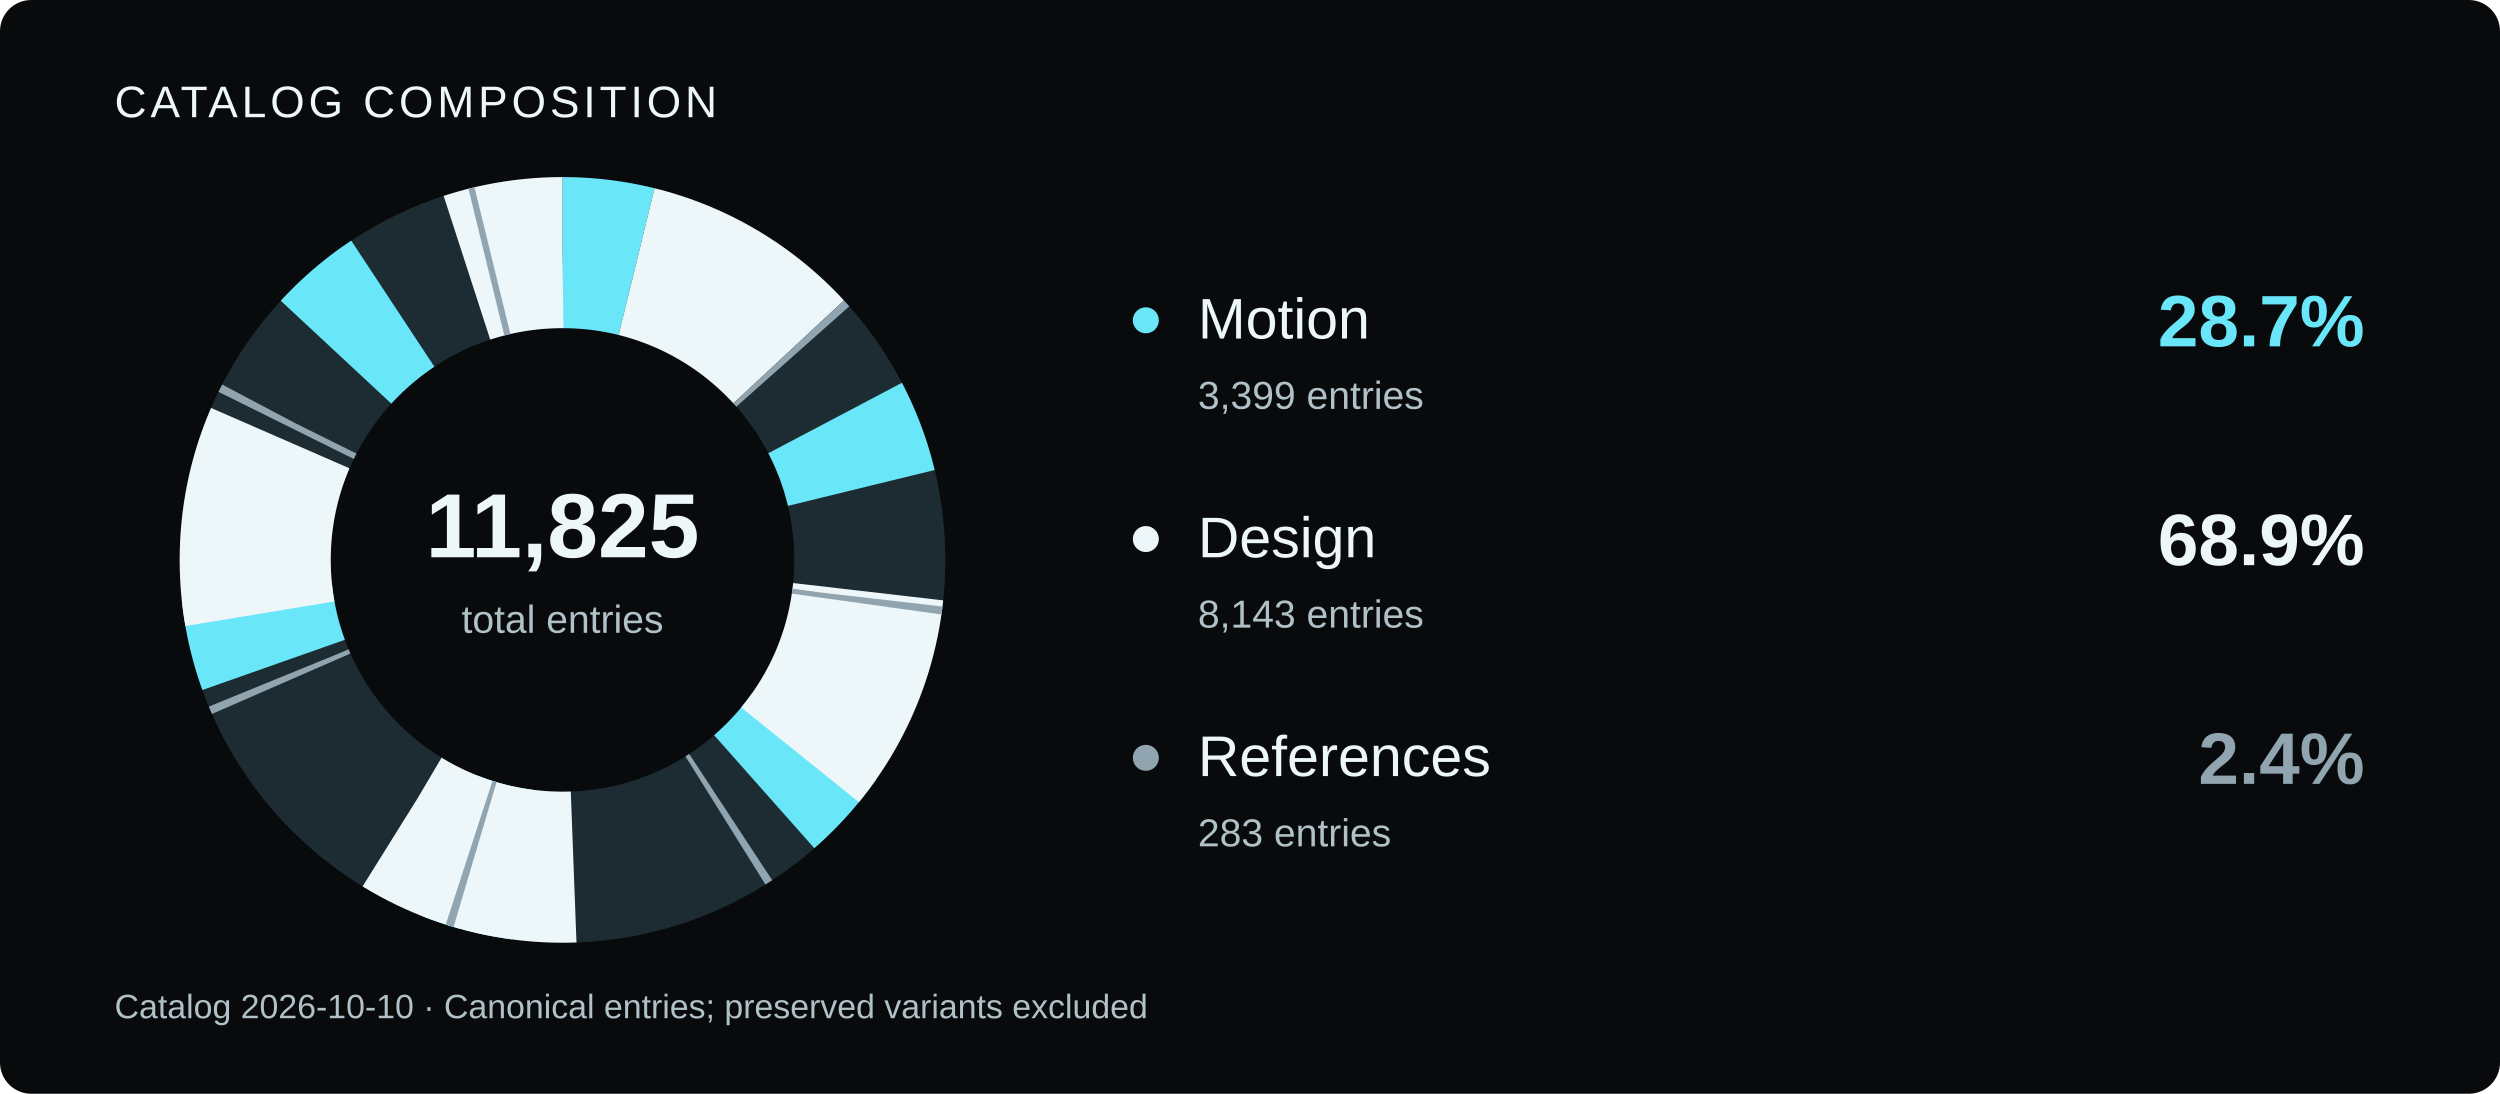
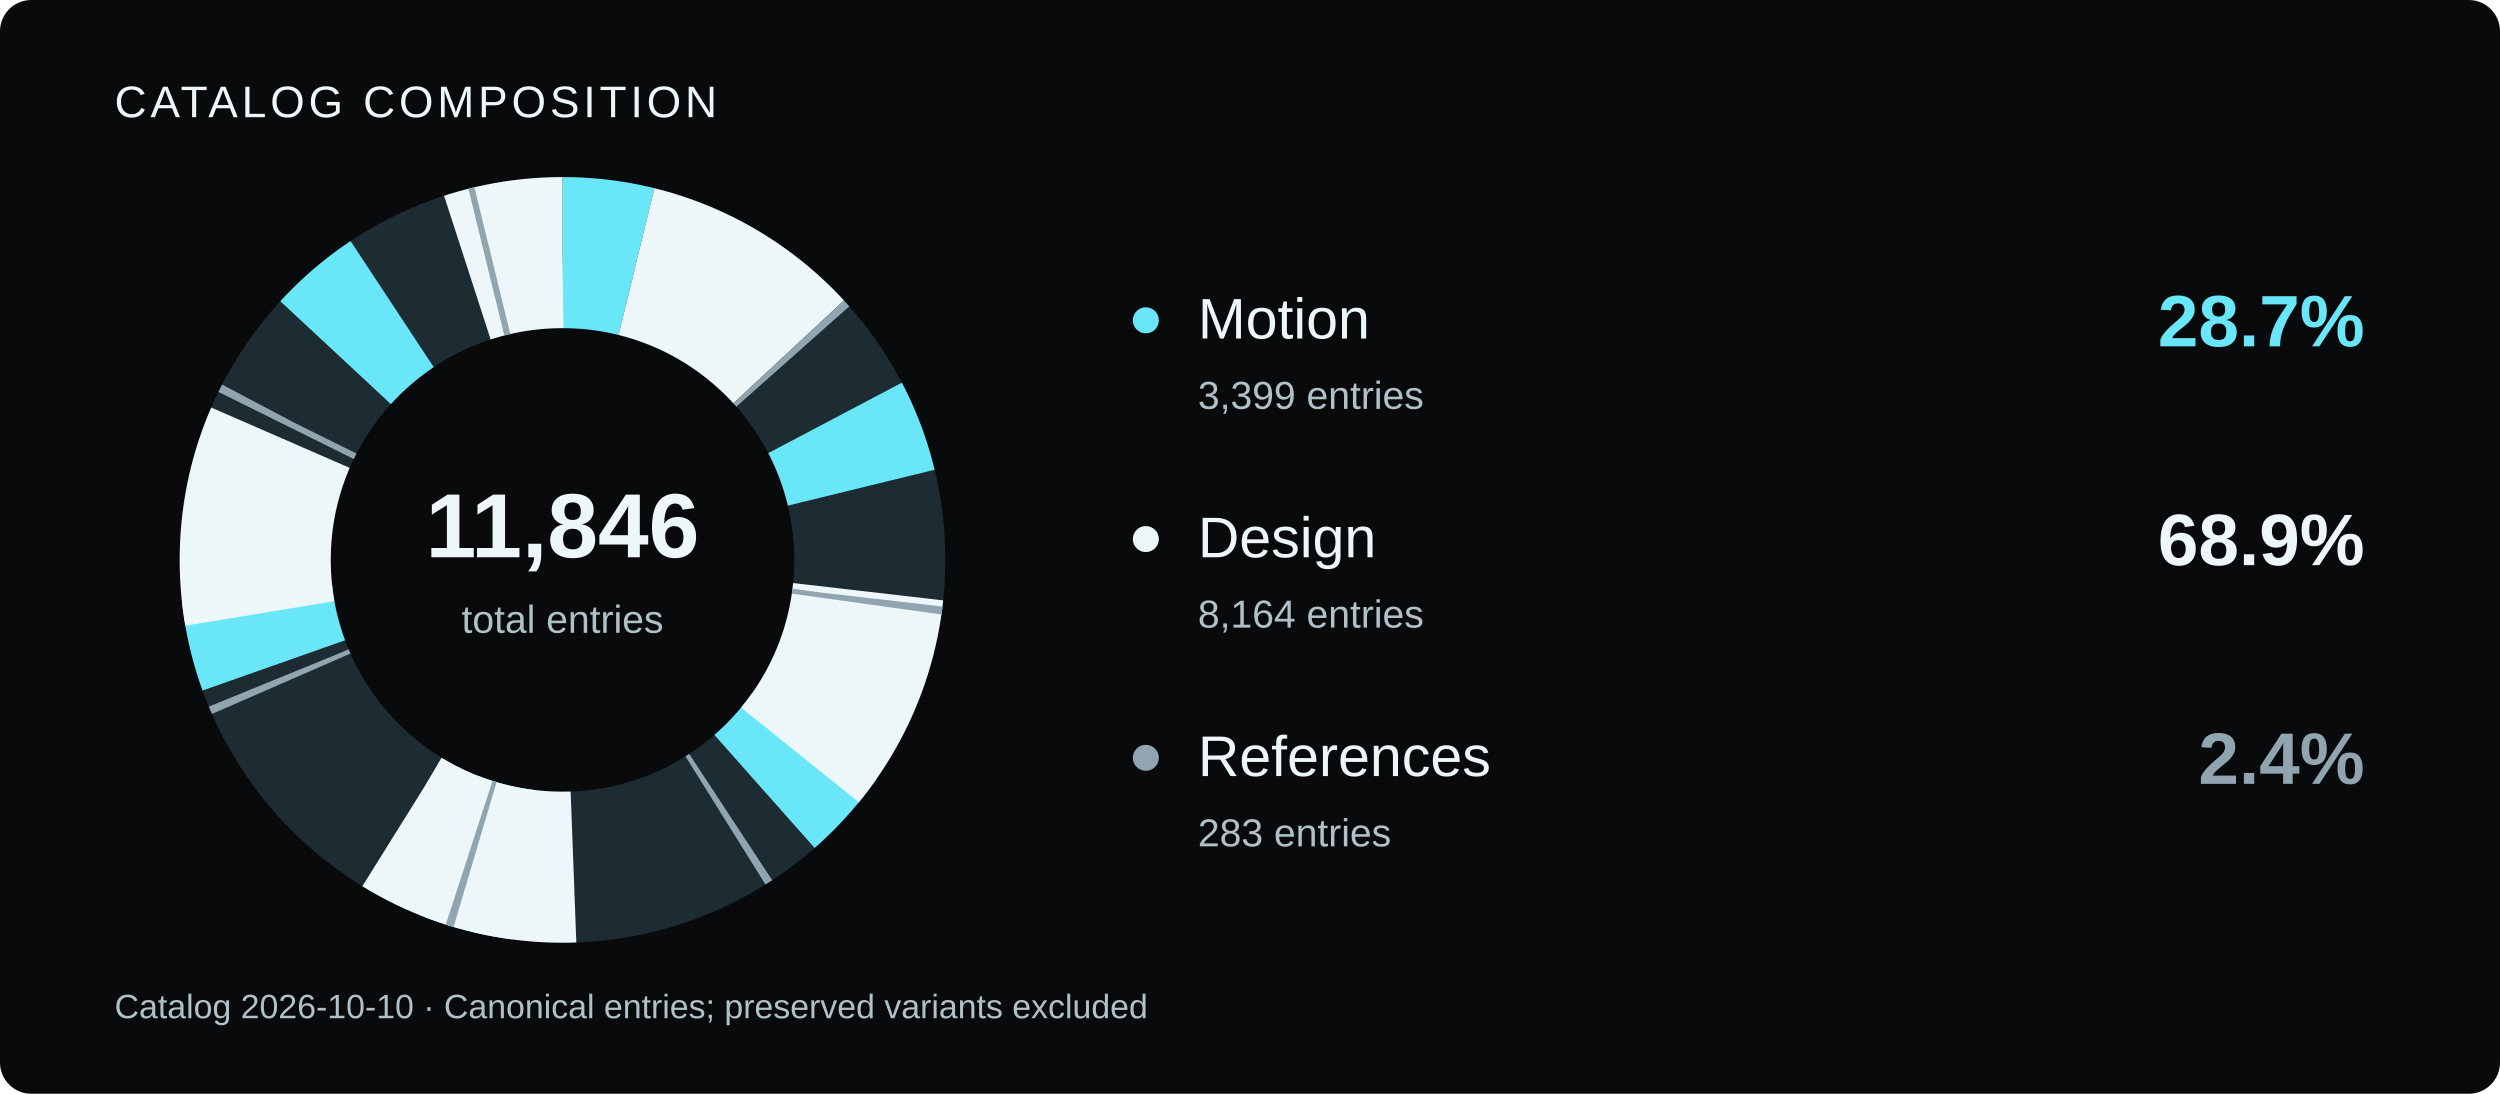
<svg xmlns="http://www.w3.org/2000/svg" width="960" height="420" viewBox="0 0 960 420" role="img" aria-labelledby="chart-title chart-description">
  <rect width="960" height="420" rx="12" fill="#080a0c" />
  <g font-family="Arial, Helvetica, sans-serif">
    <text x="44" y="45" fill="#edf7fa" font-size="17" letter-spacing="1.5">CATALOG COMPOSITION</text>
    <circle cx="216" cy="215" r="118" fill="none" stroke="#1c2c32" stroke-width="58" />
-     <circle data-collection="motion" cx="216" cy="215" r="118" fill="none" stroke="#69e6f7" stroke-width="58" stroke-linecap="butt" pathLength="100" stroke-dasharray="28.744 100" stroke-dashoffset="-0" transform="rotate(-90 216 215)" />
-     <circle data-collection="design" cx="216" cy="215" r="118" fill="none" stroke="#edf7fa" stroke-width="58" stroke-linecap="butt" pathLength="100" stroke-dasharray="68.863 100" stroke-dashoffset="-28.744" transform="rotate(-90 216 215)" />
-     <circle data-collection="references" cx="216" cy="215" r="118" fill="none" stroke="#91a5b0" stroke-width="58" stroke-linecap="butt" pathLength="100" stroke-dasharray="2.393 100" stroke-dashoffset="-97.607" transform="rotate(-90 216 215)" />
-     <text x="216" y="214" text-anchor="middle" fill="#edf7fa" font-size="35.0" font-weight="700">11,825</text>
+     <circle data-collection="motion" cx="216" cy="215" r="118" fill="none" stroke="#69e6f7" stroke-width="58" stroke-linecap="butt" pathLength="100" stroke-dasharray="28.693 100" stroke-dashoffset="-0" transform="rotate(-90 216 215)" />
+     <circle data-collection="design" cx="216" cy="215" r="118" fill="none" stroke="#edf7fa" stroke-width="58" stroke-linecap="butt" pathLength="100" stroke-dasharray="68.918 100" stroke-dashoffset="-28.693" transform="rotate(-90 216 215)" />
+     <circle data-collection="references" cx="216" cy="215" r="118" fill="none" stroke="#91a5b0" stroke-width="58" stroke-linecap="butt" pathLength="100" stroke-dasharray="2.389 100" stroke-dashoffset="-97.611" transform="rotate(-90 216 215)" />
+     <text x="216" y="214" text-anchor="middle" fill="#edf7fa" font-size="35.0" font-weight="700">11,846</text>
    <text x="216" y="243" text-anchor="middle" fill="#b0c1c7" font-size="15">total entries</text>
    <g id="legend-motion">
      <circle cx="440" cy="123" r="5" fill="#69e6f7" />
      <text x="460" y="130" fill="#edf7fa" font-size="22">Motion</text>
      <text x="908" y="133" text-anchor="end" fill="#69e6f7" font-size="28" font-weight="700">28.7%</text>
      <text x="460" y="157" fill="#b0c1c7" font-size="15">3,399 entries</text>
    </g>
    <g id="legend-design">
      <circle cx="440" cy="207" r="5" fill="#edf7fa" />
      <text x="460" y="214" fill="#edf7fa" font-size="22">Design</text>
      <text x="908" y="217" text-anchor="end" fill="#edf7fa" font-size="28" font-weight="700">68.9%</text>
-       <text x="460" y="241" fill="#b0c1c7" font-size="15">8,143 entries</text>
+       <text x="460" y="241" fill="#b0c1c7" font-size="15">8,164 entries</text>
    </g>
    <g id="legend-references">
      <circle cx="440" cy="291" r="5" fill="#91a5b0" />
      <text x="460" y="298" fill="#edf7fa" font-size="22">References</text>
      <text x="908" y="301" text-anchor="end" fill="#91a5b0" font-size="28" font-weight="700">2.4%</text>
      <text x="460" y="325" fill="#b0c1c7" font-size="15">283 entries</text>
    </g>
    <text x="44" y="391" fill="#b0c1c7" font-size="13">Catalog 2026-10-10 · Canonical entries; preserved variants excluded</text>
  </g>
</svg>
